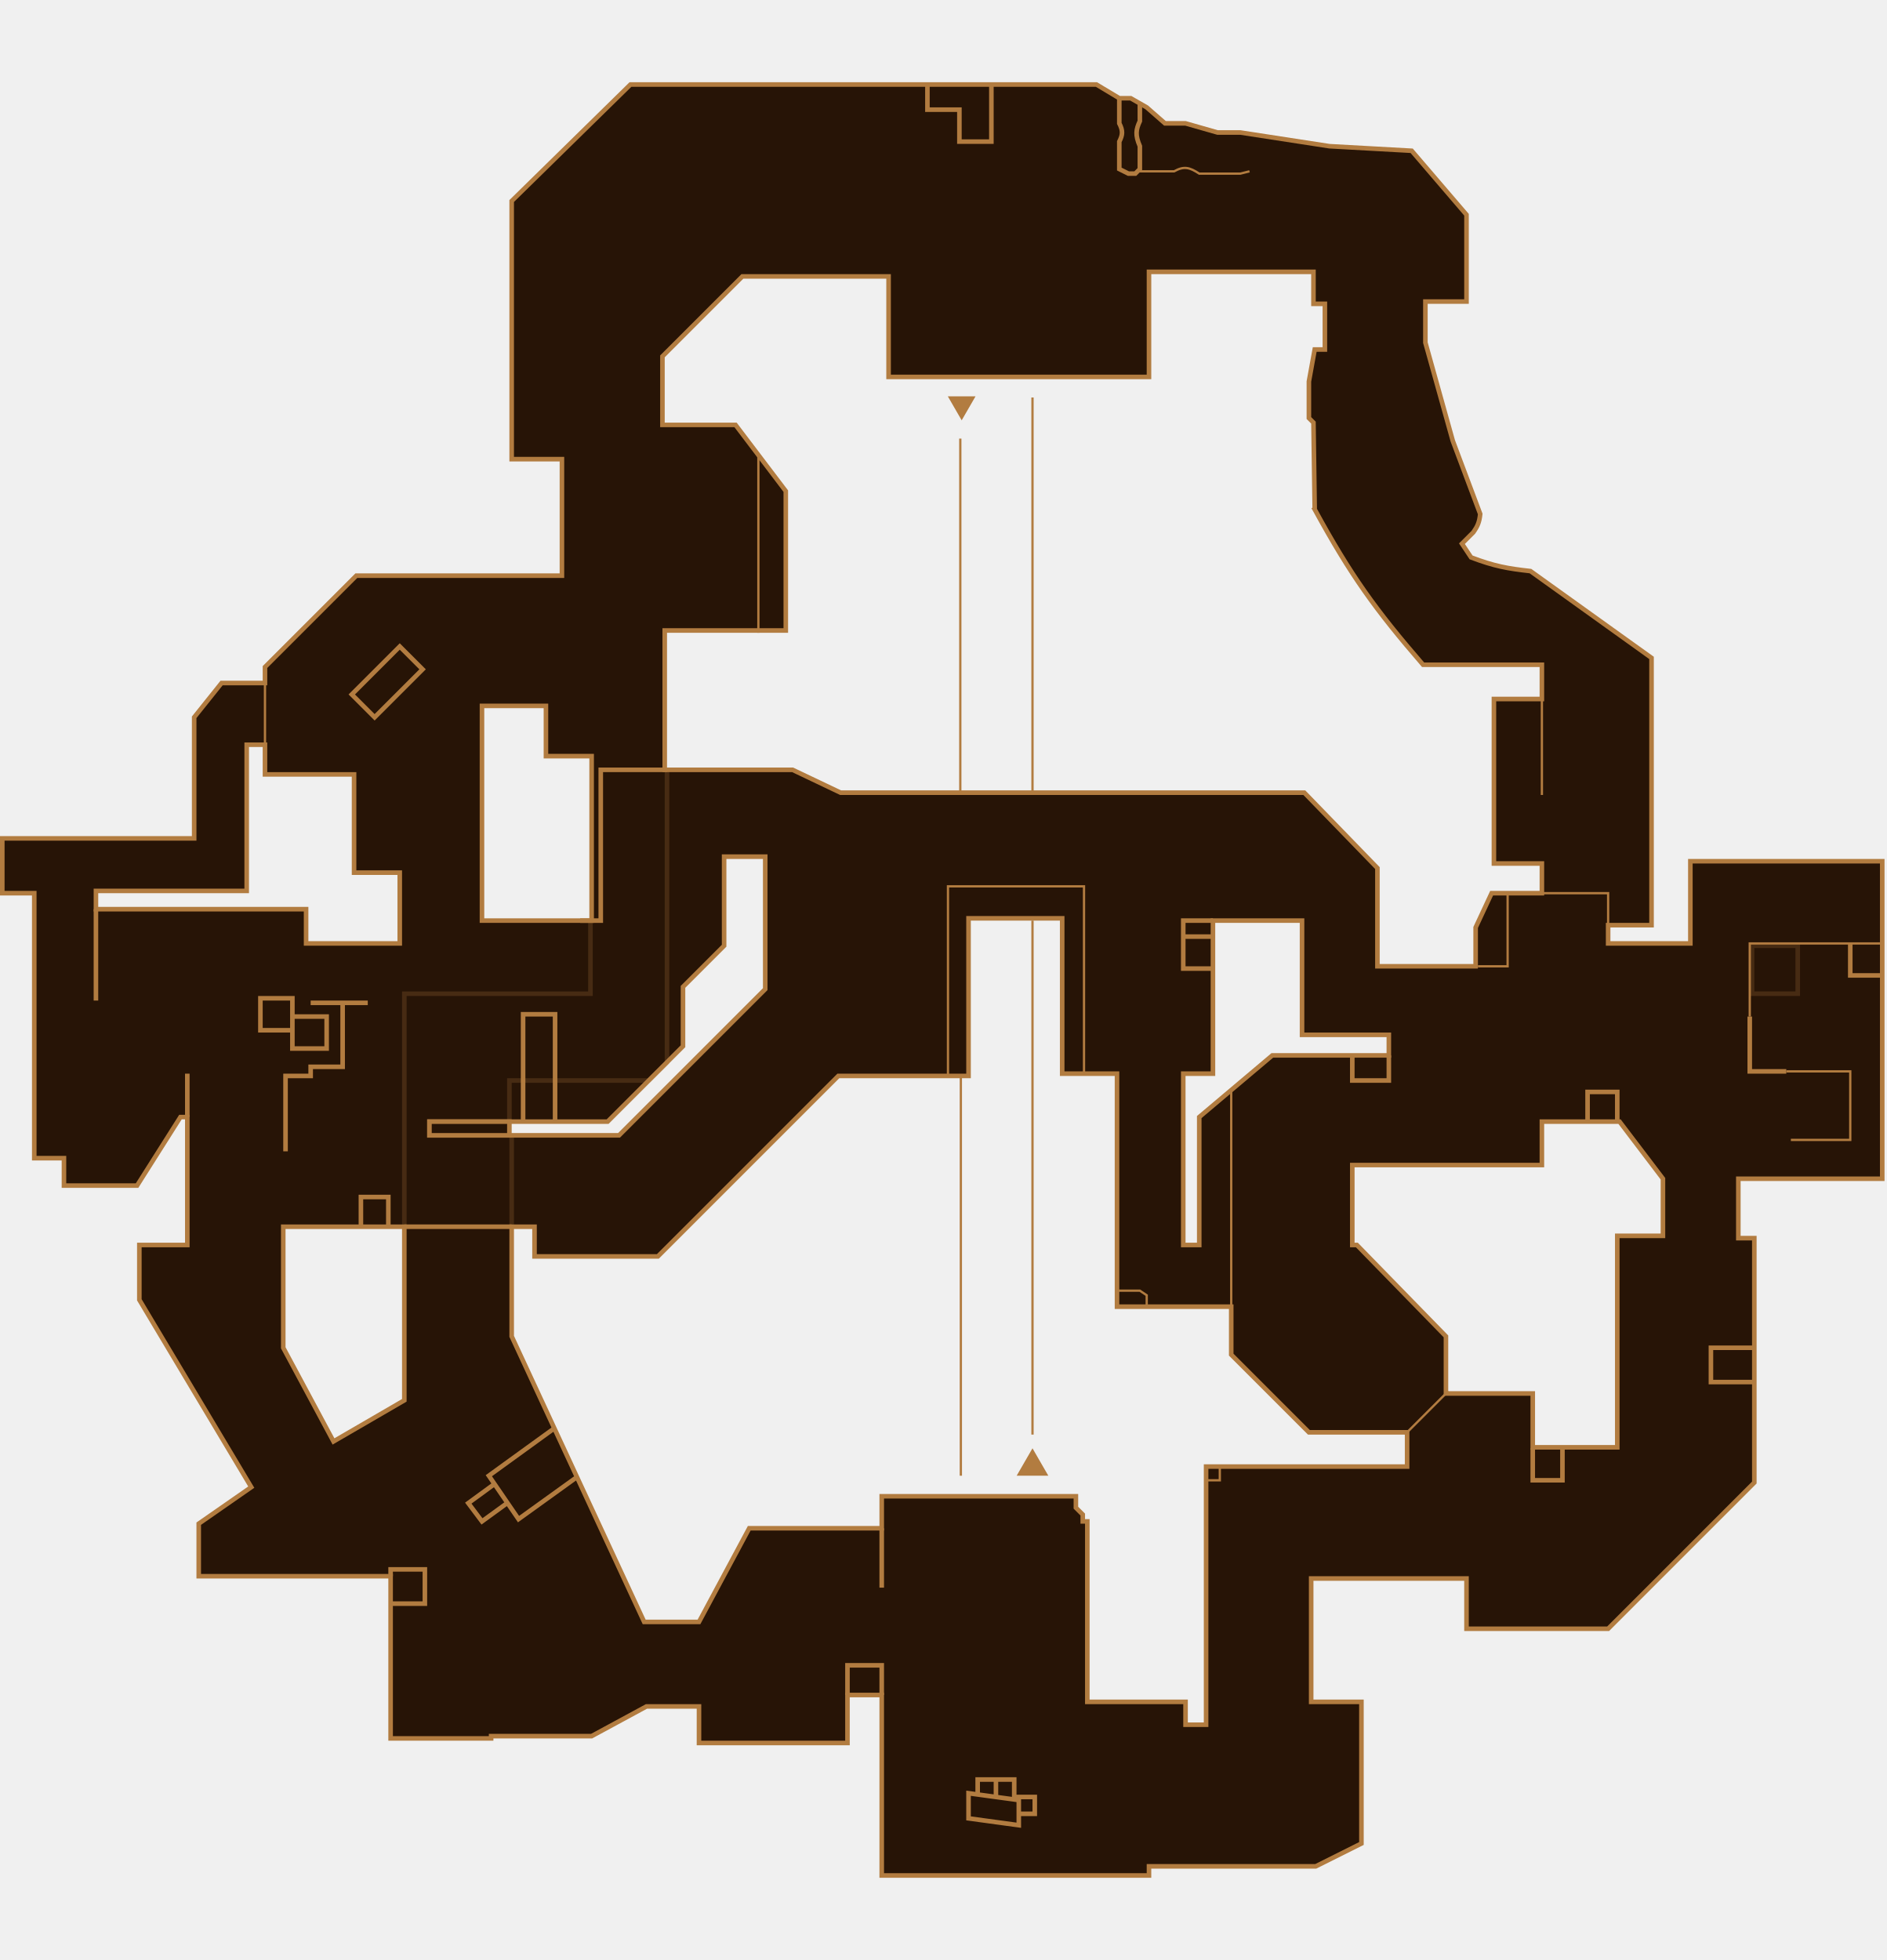
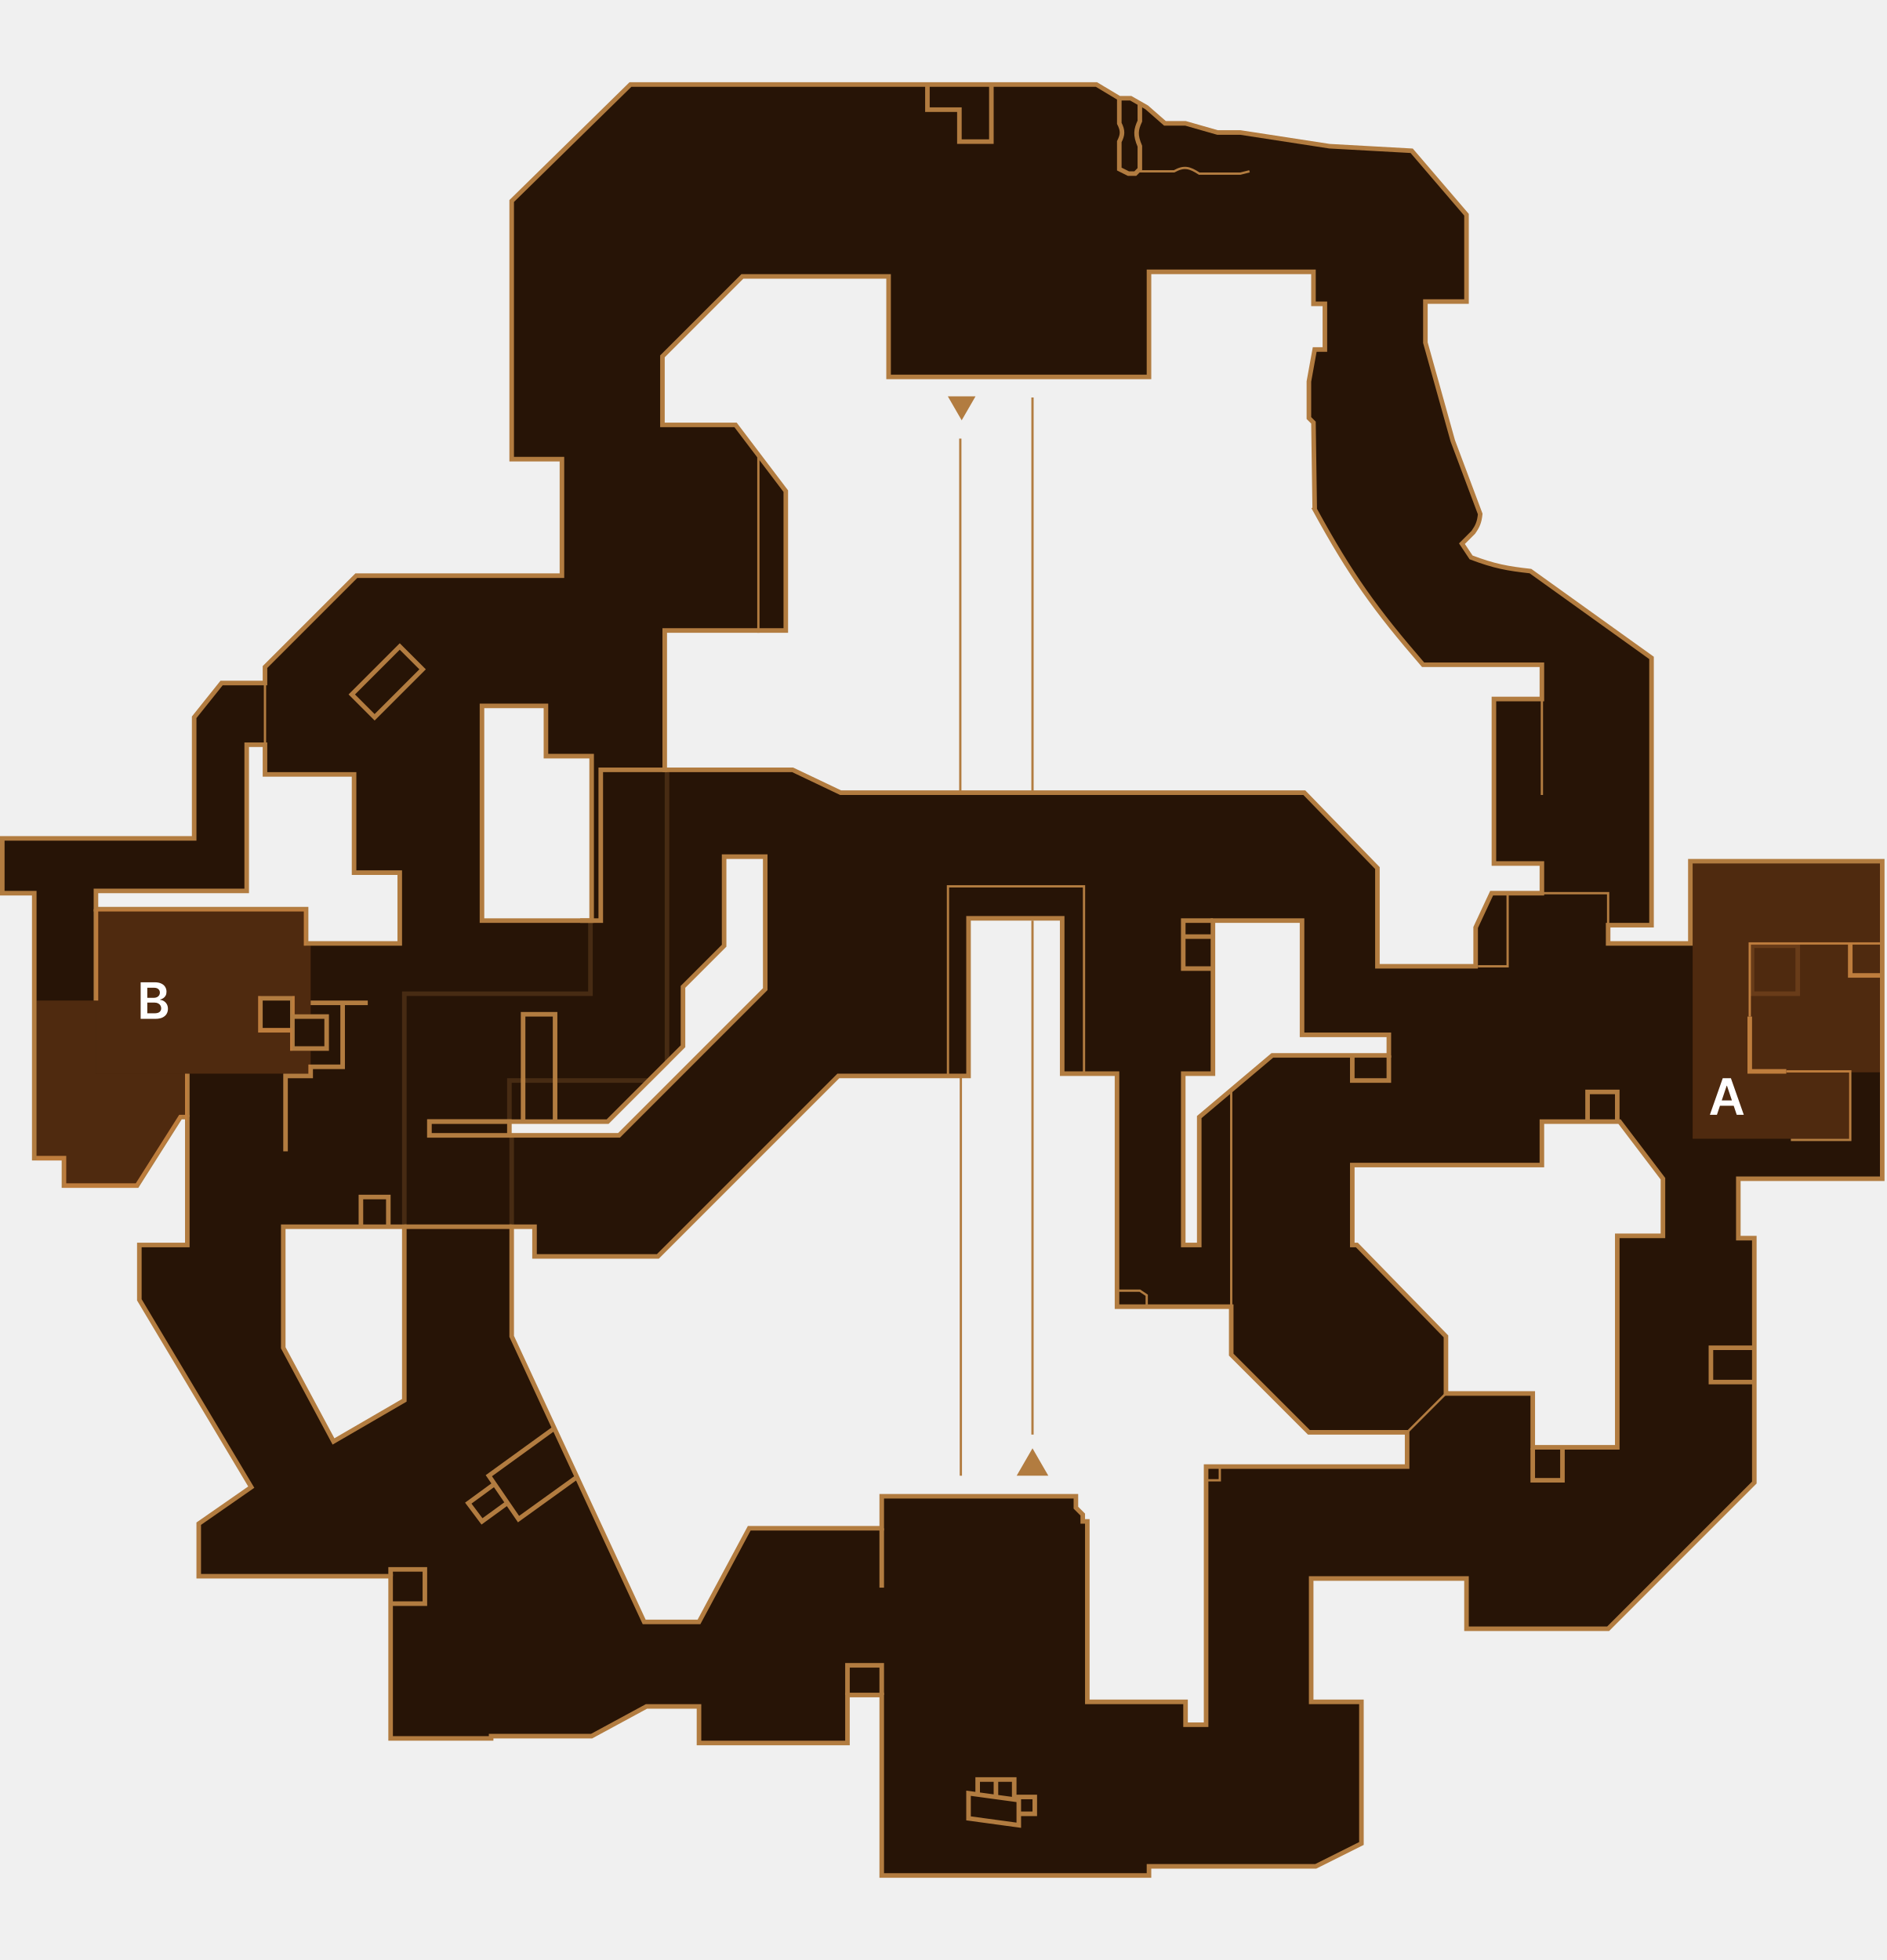
<svg xmlns="http://www.w3.org/2000/svg" width="413" height="429" viewBox="0 0 413 429" fill="none">
  <path fill-rule="evenodd" clip-rule="evenodd" d="M43.5 345V333.5L55 325.5L30.5 284.5V272.5H41V244.5H39.5L30 259.5H14V253.5H7.5V195.5H0.5V183.5H42.5V157L48.5 149.5H58V146L78 126H123V100.5H112V44L138 18.5H240L245 21.5H247.5L251 23.5L255 27H259.5L266.5 29H271.5L291 32L309 33L321 47V66H312V75L318 96.5L324 112.5C323.813 114.309 323.436 115.155 322.5 116.5L320 119L322 122C327.11 123.936 329.951 124.438 335 125L361.5 144V202.5H352V206.5H370V188.5H412V258H380.5V271H384V324.5L352 356.5H321V345.5H287V372.5H298V403.5L288 408.5H251.5V410.5H193V371H185.5V381.5H153V373.5H141.5L129.5 380H107.5V380.5H85.5V345H43.5ZM301.5 211.5H323V203L326.5 195.5H337.5V189H327V153H337.5V145.5H311.5C301.053 133.418 295.703 125.999 287.773 111.5L287.5 92.5L286.5 91.5V83.5L287.773 76.5H290V66.5H287.5V59.5H251.5V82.5H194.5V60.5H162.5L145 78V93H161L172 107.5V138H145.5V168.5H173.5L184 173.5H285.5L301.5 190V211.5ZM259 235V272.5H262.5V244.5L278.5 231H304V226.5H285V201.5H265.5V235H259ZM316.5 292.5V305H335.5V316.785H354V270.5H364V258L354.5 245.5H337.5V255H296V272.5H297L316.5 292.5ZM94 245.5H133L149.5 229V216L158.5 207V187.5H167.5V216.5L135.5 248.5H94V245.5ZM73 315.5L62 295V268.5H88.5V306.5L73 315.5ZM112 268.5H117V275H144L183.5 235.5H212V201H232.5V235H244.5V286H269.5V296.5L286.5 313.5H308V321H264V377.5H259.5V372.5H238V333H237V331.5L235.5 330V327.5H193V334.5H164L153 355H141L112 292.5V268.5ZM105.5 154.5V201.5H129.5V165.5H119.5V154.5H105.5ZM67 199H21V195H54V163H58V169.5H77.5V191H87.5V206.5H67V199Z" fill="#271406" />
  <path d="M43.5 333.5L43.215 333.09L43 333.239V333.5H43.5ZM43.5 345H43V345.5H43.5V345ZM55 325.5L55.285 325.91L55.669 325.644L55.429 325.244L55 325.5ZM30.5 284.5H30V284.638L30.071 284.756L30.5 284.5ZM30.5 272.5V272H30V272.5H30.5ZM41 272.5V273H41.5V272.5H41ZM41 244.5H41.5V244H41V244.5ZM39.5 244.5V244H39.225L39.078 244.232L39.5 244.5ZM30 259.5V260H30.275L30.422 259.768L30 259.5ZM14 259.5H13.5V260H14V259.5ZM14 253.5H14.5V253H14V253.5ZM7.5 253.5H7V254H7.5V253.5ZM7.5 195.5H8V195H7.5V195.5ZM0.5 195.5H0V196H0.5V195.5ZM0.5 183.5V183H0V183.5H0.5ZM42.5 183.5V184H43V183.5H42.5ZM42.5 157L42.11 156.688L42 156.825V157H42.5ZM48.5 149.5V149H48.26L48.11 149.188L48.5 149.5ZM58 149.5V150H58.5V149.5H58ZM58 146L57.646 145.646L57.5 145.793V146H58ZM78 126V125.5H77.793L77.646 125.646L78 126ZM123 126V126.5H123.5V126H123ZM123 100.5H123.5V100H123V100.5ZM112 100.5H111.5V101H112V100.5ZM112 44L111.65 43.643L111.5 43.79V44H112ZM138 18.5V18H137.796L137.65 18.143L138 18.5ZM240 18.5L240.257 18.071L240.138 18H240V18.5ZM245 21.5L244.743 21.929L244.862 22H245V21.5ZM247.5 21.5L247.748 21.066L247.633 21H247.5V21.5ZM251 23.5L251.329 23.124L251.292 23.091L251.248 23.066L251 23.5ZM255 27L254.671 27.376L254.812 27.5H255V27ZM259.5 27L259.637 26.519L259.57 26.5H259.5V27ZM266.5 29L266.363 29.481L266.43 29.5H266.5V29ZM271.5 29L271.576 28.506L271.538 28.5H271.5V29ZM291 32L290.924 32.494L290.948 32.498L290.972 32.499L291 32ZM309 33L309.38 32.675L309.241 32.513L309.028 32.501L309 33ZM321 47H321.5V46.815L321.38 46.675L321 47ZM321 66V66.5H321.5V66H321ZM312 66V65.5H311.5V66H312ZM312 75H311.5V75.069L311.518 75.134L312 75ZM318 96.5L317.518 96.634L317.524 96.655L317.532 96.676L318 96.5ZM324 112.5L324.497 112.551L324.509 112.435L324.468 112.324L324 112.5ZM322.5 116.5L322.854 116.854L322.885 116.822L322.91 116.786L322.5 116.5ZM320 119L319.646 118.646L319.357 118.936L319.584 119.277L320 119ZM322 122L321.584 122.277L321.673 122.411L321.823 122.468L322 122ZM335 125L335.291 124.594L335.185 124.518L335.055 124.503L335 125ZM361.5 144H362V143.743L361.791 143.594L361.5 144ZM361.5 202.5V203H362V202.5H361.5ZM352 202.5V202H351.5V202.5H352ZM352 206.5H351.5V207H352V206.5ZM370 206.5V207H370.5V206.5H370ZM370 188.5V188H369.5V188.5H370ZM412 188.5H412.5V188H412V188.5ZM412 258V258.5H412.5V258H412ZM380.5 258V257.5H380V258H380.5ZM380.5 271H380V271.5H380.5V271ZM384 271H384.5V270.5H384V271ZM384 324.5L384.354 324.854L384.5 324.707V324.5H384ZM352 356.5V357H352.207L352.354 356.854L352 356.5ZM321 356.5H320.5V357H321V356.5ZM321 345.5H321.5V345H321V345.5ZM287 345.5V345H286.5V345.5H287ZM287 372.5H286.5V373H287V372.5ZM298 372.5H298.5V372H298V372.5ZM298 403.5L298.224 403.947L298.5 403.809V403.5H298ZM288 408.5V409H288.118L288.224 408.947L288 408.5ZM251.5 408.5V408H251V408.5H251.5ZM251.5 410.5V411H252V410.5H251.5ZM193 410.5H192.5V411H193V410.5ZM193 371H193.5V370.5H193V371ZM185.5 371V370.5H185V371H185.5ZM185.5 381.5V382H186V381.5H185.5ZM153 381.5H152.5V382H153V381.5ZM153 373.5H153.5V373H153V373.5ZM141.5 373.5V373H141.373L141.262 373.06L141.5 373.5ZM129.5 380V380.5H129.627L129.738 380.44L129.5 380ZM107.5 380V379.5H107V380H107.5ZM107.5 380.5V381H108V380.5H107.5ZM85.5 380.5H85V381H85.5V380.5ZM85.5 345H86V344.5H85.5V345ZM323 211.5V212H323.5V211.5H323ZM301.5 211.5H301V212H301.5V211.5ZM323 203L322.547 202.789L322.5 202.889V203H323ZM326.5 195.5V195H326.182L326.047 195.289L326.5 195.5ZM337.5 195.5V196H338V195.5H337.5ZM337.5 189H338V188.5H337.5V189ZM327 189H326.5V189.5H327V189ZM327 153V152.5H326.5V153H327ZM337.5 153V153.5H338V153H337.5ZM337.5 145.5H338V145H337.5V145.5ZM311.5 145.5L311.122 145.827L311.271 146H311.5V145.5ZM287.773 111.5L287.273 111.507L287.275 111.631L287.334 111.74L287.773 111.5ZM287.5 92.5L288 92.493L287.997 92.29L287.854 92.146L287.5 92.5ZM286.5 91.5H286V91.707L286.146 91.854L286.5 91.5ZM286.5 83.5L286.008 83.41L286 83.455V83.5H286.5ZM287.773 76.5V76H287.356L287.281 76.41L287.773 76.5ZM290 76.5V77H290.5V76.5H290ZM290 66.5H290.5V66H290V66.5ZM287.5 66.5H287V67H287.5V66.5ZM287.5 59.5H288V59H287.5V59.5ZM251.5 59.5V59H251V59.5H251.5ZM251.5 82.5V83H252V82.5H251.5ZM194.5 82.5H194V83H194.5V82.5ZM194.5 60.5H195V60H194.5V60.5ZM162.5 60.5V60H162.293L162.146 60.146L162.5 60.5ZM145 78L144.646 77.646L144.5 77.793V78H145ZM145 93H144.5V93.5H145V93ZM161 93L161.398 92.698L161.248 92.5H161V93ZM172 107.5H172.5V107.332L172.398 107.198L172 107.5ZM172 138V138.5H172.5V138H172ZM145.5 138V137.5H145V138H145.5ZM145.5 168.5H145V169H145.5V168.5ZM173.5 168.5L173.715 168.049L173.613 168H173.5V168.5ZM184 173.5L183.785 173.951L183.887 174H184V173.5ZM285.5 173.5L285.859 173.152L285.712 173H285.5V173.5ZM301.5 190H302V189.797L301.859 189.652L301.5 190ZM259 272.5H258.5V273H259V272.5ZM259 235V234.5H258.5V235H259ZM262.5 272.5V273H263V272.5H262.5ZM262.5 244.5L262.178 244.118L262 244.268V244.5H262.5ZM278.5 231V230.5H278.317L278.178 230.618L278.5 231ZM304 231V231.5H304.5V231H304ZM304 226.5H304.5V226H304V226.5ZM285 226.5H284.5V227H285V226.5ZM285 201.5H285.5V201H285V201.5ZM265.5 201.5V201H265V201.5H265.5ZM265.5 235V235.5H266V235H265.5ZM316.5 305H316V305.5H316.5V305ZM316.5 292.5H317V292.297L316.858 292.151L316.5 292.5ZM335.5 305H336V304.5H335.5V305ZM335.5 316.785H335V317.285H335.5V316.785ZM354 316.785V317.285H354.5V316.785H354ZM354 270.5V270H353.5V270.5H354ZM364 270.5V271H364.5V270.5H364ZM364 258H364.5V257.832L364.398 257.697L364 258ZM354.5 245.5L354.898 245.197L354.748 245H354.5V245.5ZM337.5 245.5V245H337V245.5H337.5ZM337.5 255V255.5H338V255H337.5ZM296 255V254.5H295.5V255H296ZM296 272.5H295.5V273H296V272.5ZM297 272.5L297.358 272.151L297.211 272H297V272.5ZM133 245.5V246H133.207L133.354 245.854L133 245.5ZM94 245.5V245H93.5V245.5H94ZM149.5 229L149.854 229.354L150 229.207V229H149.5ZM149.5 216L149.146 215.646L149 215.793V216H149.5ZM158.5 207L158.854 207.354L159 207.207V207H158.5ZM158.5 187.5V187H158V187.5H158.5ZM167.5 187.5H168V187H167.5V187.5ZM167.5 216.5L167.854 216.854L168 216.707V216.5H167.5ZM135.5 248.5V249H135.707L135.854 248.854L135.5 248.5ZM94 248.5H93.5V249H94V248.5ZM62 295H61.5V295.126L61.559 295.236L62 295ZM73 315.5L72.559 315.736L72.804 316.192L73.251 315.932L73 315.5ZM62 268.5V268H61.5V268.5H62ZM88.5 268.5H89V268H88.5V268.5ZM88.5 306.5L88.751 306.932L89 306.788V306.5H88.5ZM117 268.5H117.5V268H117V268.5ZM112 268.5V268H111.5V268.5H112ZM117 275H116.5V275.5H117V275ZM144 275V275.5H144.207L144.354 275.354L144 275ZM183.5 235.5V235H183.293L183.146 235.146L183.5 235.5ZM212 235.5V236H212.5V235.5H212ZM212 201V200.5H211.5V201H212ZM232.5 201H233V200.5H232.5V201ZM232.5 235H232V235.5H232.5V235ZM244.5 235H245V234.5H244.5V235ZM244.5 286H244V286.5H244.5V286ZM269.5 286H270V285.5H269.5V286ZM269.5 296.5H269V296.707L269.146 296.854L269.5 296.5ZM286.5 313.5L286.146 313.854L286.293 314H286.5V313.5ZM308 313.5H308.5V313H308V313.5ZM308 321V321.5H308.5V321H308ZM264 321V320.5H263.5V321H264ZM264 377.5V378H264.5V377.5H264ZM259.5 377.5H259V378H259.5V377.5ZM259.5 372.5H260V372H259.5V372.5ZM238 372.5H237.5V373H238V372.5ZM238 333H238.5V332.5H238V333ZM237 333H236.5V333.5H237V333ZM237 331.5H237.5V331.293L237.354 331.146L237 331.5ZM235.5 330H235V330.207L235.146 330.354L235.5 330ZM235.5 327.5H236V327H235.5V327.5ZM193 327.5V327H192.5V327.5H193ZM193 334.5V335H193.5V334.5H193ZM164 334.5V334H163.701L163.559 334.264L164 334.5ZM153 355V355.5H153.299L153.441 355.236L153 355ZM141 355L140.546 355.21L140.681 355.5H141V355ZM112 292.5H111.5V292.61L111.546 292.71L112 292.5ZM105.5 201.5H105V202H105.5V201.5ZM105.5 154.5V154H105V154.5H105.5ZM129.5 201.5V202H130V201.5H129.5ZM129.5 165.5H130V165H129.5V165.5ZM119.5 165.5H119V166H119.5V165.5ZM119.5 154.5H120V154H119.5V154.5ZM21 199H20.5V199.5H21V199ZM67 199H67.5V198.5H67V199ZM21 195V194.5H20.5V195H21ZM54 195V195.5H54.5V195H54ZM54 163V162.5H53.5V163H54ZM58 163H58.5V162.5H58V163ZM58 169.5H57.5V170H58V169.5ZM77.5 169.5H78V169H77.5V169.5ZM77.5 191H77V191.5H77.5V191ZM87.5 191H88V190.5H87.5V191ZM87.5 206.5V207H88V206.5H87.5ZM67 206.5H66.5V207H67V206.5ZM43 333.5V345H44V333.5H43ZM54.715 325.09L43.215 333.09L43.785 333.91L55.285 325.91L54.715 325.09ZM30.071 284.756L54.571 325.756L55.429 325.244L30.929 284.244L30.071 284.756ZM30 272.5V284.5H31V272.5H30ZM41 272H30.5V273H41V272ZM40.5 244.5V272.5H41.5V244.5H40.5ZM39.5 245H41V244H39.5V245ZM30.422 259.768L39.922 244.768L39.078 244.232L29.578 259.232L30.422 259.768ZM14 260H30V259H14V260ZM13.5 253.5V259.5H14.5V253.5H13.5ZM7.5 254H14V253H7.5V254ZM7 195.5V253.5H8V195.5H7ZM0.5 196H7.5V195H0.5V196ZM0 183.5V195.5H1V183.5H0ZM42.5 183H0.5V184H42.5V183ZM42 157V183.5H43V157H42ZM48.11 149.188L42.11 156.688L42.89 157.312L48.89 149.812L48.11 149.188ZM58 149H48.5V150H58V149ZM57.5 146V149.5H58.5V146H57.5ZM77.646 125.646L57.646 145.646L58.354 146.354L78.354 126.354L77.646 125.646ZM123 125.5H78V126.5H123V125.5ZM122.5 100.5V126H123.5V100.5H122.5ZM112 101H123V100H112V101ZM111.5 44V100.5H112.5V44H111.5ZM137.65 18.143L111.65 43.643L112.35 44.357L138.35 18.857L137.65 18.143ZM240 18H138V19H240V18ZM245.257 21.071L240.257 18.071L239.743 18.929L244.743 21.929L245.257 21.071ZM247.5 21H245V22H247.5V21ZM251.248 23.066L247.748 21.066L247.252 21.934L250.752 23.934L251.248 23.066ZM255.329 26.624L251.329 23.124L250.671 23.876L254.671 27.376L255.329 26.624ZM259.5 26.5H255V27.5H259.5V26.5ZM266.637 28.519L259.637 26.519L259.363 27.481L266.363 29.481L266.637 28.519ZM271.5 28.5H266.5V29.5H271.5V28.5ZM291.076 31.506L271.576 28.506L271.424 29.494L290.924 32.494L291.076 31.506ZM309.028 32.501L291.028 31.501L290.972 32.499L308.972 33.499L309.028 32.501ZM321.38 46.675L309.38 32.675L308.62 33.325L320.62 47.325L321.38 46.675ZM321.5 66V47H320.5V66H321.5ZM312 66.5H321V65.5H312V66.5ZM312.5 75V66H311.5V75H312.5ZM318.482 96.366L312.482 74.866L311.518 75.134L317.518 96.634L318.482 96.366ZM324.468 112.324L318.468 96.324L317.532 96.676L323.532 112.676L324.468 112.324ZM322.91 116.786C323.388 116.1 323.742 115.514 323.997 114.855C324.253 114.193 324.401 113.482 324.497 112.551L323.503 112.449C323.412 113.327 323.278 113.943 323.065 114.493C322.851 115.045 322.549 115.555 322.09 116.214L322.91 116.786ZM320.354 119.354L322.854 116.854L322.146 116.146L319.646 118.646L320.354 119.354ZM322.416 121.723L320.416 118.723L319.584 119.277L321.584 122.277L322.416 121.723ZM335.055 124.503C330.034 123.944 327.237 123.449 322.177 121.532L321.823 122.468C326.983 124.423 329.867 124.932 334.945 125.497L335.055 124.503ZM361.791 143.594L335.291 124.594L334.709 125.406L361.209 144.406L361.791 143.594ZM362 202.5V144H361V202.5H362ZM352 203H361.5V202H352V203ZM352.5 206.5V202.5H351.5V206.5H352.5ZM370 206H352V207H370V206ZM369.5 188.5V206.5H370.5V188.5H369.5ZM412 188H370V189H412V188ZM412.5 258V188.5H411.5V258H412.5ZM380.5 258.5H412V257.5H380.5V258.5ZM381 271V258H380V271H381ZM384 270.5H380.5V271.5H384V270.5ZM384.5 324.5V271H383.5V324.5H384.5ZM352.354 356.854L384.354 324.854L383.646 324.146L351.646 356.146L352.354 356.854ZM321 357H352V356H321V357ZM320.5 345.5V356.5H321.5V345.5H320.5ZM287 346H321V345H287V346ZM287.5 372.5V345.5H286.5V372.5H287.5ZM298 372H287V373H298V372ZM298.5 403.5V372.5H297.5V403.5H298.5ZM288.224 408.947L298.224 403.947L297.776 403.053L287.776 408.053L288.224 408.947ZM251.5 409H288V408H251.5V409ZM252 410.5V408.5H251V410.5H252ZM193 411H251.5V410H193V411ZM192.5 371V410.5H193.5V371H192.5ZM185.5 371.5H193V370.5H185.5V371.5ZM186 381.5V371H185V381.5H186ZM153 382H185.5V381H153V382ZM152.5 373.5V381.5H153.5V373.5H152.5ZM141.5 374H153V373H141.5V374ZM129.738 380.44L141.738 373.94L141.262 373.06L129.262 379.56L129.738 380.44ZM107.5 380.5H129.5V379.5H107.5V380.5ZM108 380.5V380H107V380.5H108ZM85.5 381H107.5V380H85.5V381ZM85 345V380.5H86V345H85ZM43.5 345.5H85.5V344.5H43.5V345.5ZM323 211H301.5V212H323V211ZM322.5 203V211.5H323.5V203H322.5ZM326.047 195.289L322.547 202.789L323.453 203.211L326.953 195.711L326.047 195.289ZM337.5 195H326.5V196H337.5V195ZM337 189V195.5H338V189H337ZM327 189.5H337.5V188.5H327V189.5ZM326.5 153V189H327.5V153H326.5ZM337.5 152.5H327V153.5H337.5V152.5ZM337 145.5V153H338V145.5H337ZM311.5 146H337.5V145H311.5V146ZM287.334 111.74C295.283 126.273 300.654 133.721 311.122 145.827L311.878 145.173C301.452 133.115 296.122 125.725 288.212 111.26L287.334 111.74ZM287 92.507L287.273 111.507L288.273 111.493L288 92.493L287 92.507ZM286.146 91.854L287.146 92.854L287.854 92.146L286.854 91.146L286.146 91.854ZM286 83.5V91.5H287V83.5H286ZM287.281 76.41L286.008 83.41L286.992 83.59L288.265 76.59L287.281 76.41ZM290 76H287.773V77H290V76ZM289.5 66.5V76.5H290.5V66.5H289.5ZM287.5 67H290V66H287.5V67ZM287 59.5V66.5H288V59.5H287ZM251.5 60H287.5V59H251.5V60ZM252 82.5V59.5H251V82.5H252ZM194.5 83H251.5V82H194.5V83ZM194 60.5V82.5H195V60.5H194ZM162.5 61H194.5V60H162.5V61ZM145.354 78.354L162.854 60.854L162.146 60.146L144.646 77.646L145.354 78.354ZM145.5 93V78H144.5V93H145.5ZM161 92.5H145V93.5H161V92.5ZM172.398 107.198L161.398 92.698L160.602 93.302L171.602 107.802L172.398 107.198ZM172.5 138V107.5H171.5V138H172.5ZM145.5 138.5H172V137.5H145.5V138.5ZM146 168.5V138H145V168.5H146ZM173.5 168H145.5V169H173.5V168ZM184.215 173.049L173.715 168.049L173.285 168.951L183.785 173.951L184.215 173.049ZM285.5 173H184V174H285.5V173ZM301.859 189.652L285.859 173.152L285.141 173.848L301.141 190.348L301.859 189.652ZM302 211.5V190H301V211.5H302ZM259.5 272.5V235H258.5V272.5H259.5ZM262.5 272H259V273H262.5V272ZM262 244.5V272.5H263V244.5H262ZM278.178 230.618L262.178 244.118L262.822 244.882L278.822 231.382L278.178 230.618ZM304 230.5H278.5V231.5H304V230.5ZM303.5 226.5V231H304.5V226.5H303.5ZM285 227H304V226H285V227ZM284.5 201.5V226.5H285.5V201.5H284.5ZM265.5 202H285V201H265.5V202ZM266 235V201.5H265V235H266ZM259 235.5H265.5V234.5H259V235.5ZM317 305V292.5H316V305H317ZM335.5 304.5H316.5V305.5H335.5V304.5ZM336 316.785V305H335V316.785H336ZM354 316.285H335.5V317.285H354V316.285ZM353.5 270.5V316.785H354.5V270.5H353.5ZM364 270H354V271H364V270ZM363.5 258V270.5H364.5V258H363.5ZM354.102 245.803L363.602 258.303L364.398 257.697L354.898 245.197L354.102 245.803ZM337.5 246H354.5V245H337.5V246ZM338 255V245.5H337V255H338ZM296 255.5H337.5V254.5H296V255.5ZM296.5 272.5V255H295.5V272.5H296.5ZM297 272H296V273H297V272ZM316.858 292.151L297.358 272.151L296.642 272.849L316.142 292.849L316.858 292.151ZM133 245H94V246H133V245ZM149.146 228.646L132.646 245.146L133.354 245.854L149.854 229.354L149.146 228.646ZM149 216V229H150V216H149ZM158.146 206.646L149.146 215.646L149.854 216.354L158.854 207.354L158.146 206.646ZM158 187.5V207H159V187.5H158ZM167.5 187H158.5V188H167.5V187ZM168 216.5V187.5H167V216.5H168ZM135.854 248.854L167.854 216.854L167.146 216.146L135.146 248.146L135.854 248.854ZM94 249H135.5V248H94V249ZM93.5 245.5V248.5H94.5V245.5H93.5ZM61.559 295.236L72.559 315.736L73.441 315.264L62.441 294.764L61.559 295.236ZM61.5 268.5V295H62.5V268.5H61.5ZM88.5 268H62V269H88.5V268ZM89 306.5V268.5H88V306.5H89ZM73.251 315.932L88.751 306.932L88.249 306.068L72.749 315.068L73.251 315.932ZM117 268H112V269H117V268ZM117.5 275V268.5H116.5V275H117.5ZM144 274.5H117V275.5H144V274.5ZM183.146 235.146L143.646 274.646L144.354 275.354L183.854 235.854L183.146 235.146ZM212 235H183.5V236H212V235ZM211.5 201V235.5H212.5V201H211.5ZM232.5 200.5H212V201.5H232.5V200.5ZM233 235V201H232V235H233ZM244.5 234.5H232.5V235.5H244.5V234.5ZM245 286V235H244V286H245ZM269.5 285.5H244.5V286.5H269.5V285.5ZM270 296.5V286H269V296.5H270ZM286.854 313.146L269.854 296.146L269.146 296.854L286.146 313.854L286.854 313.146ZM308 313H286.5V314H308V313ZM308.5 321V313.5H307.5V321H308.5ZM264 321.5H308V320.5H264V321.5ZM264.5 377.5V321H263.5V377.5H264.5ZM259.5 378H264V377H259.5V378ZM259 372.5V377.5H260V372.5H259ZM238 373H259.5V372H238V373ZM237.5 333V372.5H238.5V333H237.5ZM237 333.5H238V332.5H237V333.5ZM236.5 331.5V333H237.5V331.5H236.5ZM235.146 330.354L236.646 331.854L237.354 331.146L235.854 329.646L235.146 330.354ZM235 327.5V330H236V327.5H235ZM193 328H235.5V327H193V328ZM193.5 334.5V327.5H192.5V334.5H193.5ZM164 335H193V334H164V335ZM153.441 355.236L164.441 334.736L163.559 334.264L152.559 354.764L153.441 355.236ZM141 355.5H153V354.5H141V355.5ZM111.546 292.71L140.546 355.21L141.454 354.79L112.454 292.29L111.546 292.71ZM111.5 268.5V292.5H112.5V268.5H111.5ZM106 201.5V154.5H105V201.5H106ZM129.5 201H105.5V202H129.5V201ZM129 165.5V201.5H130V165.5H129ZM119.5 166H129.5V165H119.5V166ZM119 154.5V165.5H120V154.5H119ZM105.5 155H119.5V154H105.5V155ZM21 199.5H67V198.5H21V199.5ZM20.5 195V199H21.5V195H20.5ZM54 194.5H21V195.5H54V194.5ZM53.5 163V195H54.5V163H53.5ZM58 162.5H54V163.5H58V162.5ZM58.5 169.5V163H57.5V169.5H58.5ZM77.5 169H58V170H77.5V169ZM78 191V169.5H77V191H78ZM87.5 190.5H77.5V191.5H87.5V190.5ZM88 206.5V191H87V206.5H88ZM67 207H87.5V206H67V207ZM66.5 199V206.5H67.5V199H66.5ZM288.212 111.26C288.121 111.095 288.03 110.928 287.939 110.761L287.061 111.239C287.152 111.407 287.244 111.574 287.334 111.74L288.212 111.26Z" fill="#B27C40" />
  <path d="M249 37.5H257C259.197 36.283 260.395 36.643 262.5 38H271.5L273.5 37.5" stroke="#B27C40" stroke-width="0.5" />
  <path d="M62.5 252V235.5H68V233.5H75V219.5M75 219.5H68M75 219.5H80.5" stroke="#B27C40" />
  <path d="M335.5 317V324H342V317M384 295H374.5V302.5H384M77 152L87.5 141.5L92.5 146.5L82 157L77 152Z" stroke="#B27C40" />
  <path d="M88.5 268.5H112" stroke="#B27C40" />
  <path d="M111.5 248.5V245.5H94V248.5H111.5Z" fill="#271406" stroke="#B27C40" />
  <path d="M79 268.5V262H85V268.5M41 244.5V235M64 225.5H57V218.5H64V222.5M64 225.5V222.5M64 225.5V229.5H71.5V222.5H64M114.5 245.5V222H121.5V245.5M146 168.5H131.5V201.5H127M265.5 201.5H259V205M265.5 212H259V205M265.5 205H259" stroke="#B27C40" />
  <path d="M296 231V236.5H304V231M347.5 245.5V239H354V245.5M121.5 312.5L107 323L108.239 324.811M126 323.5L113.5 332.5L108.239 324.811M111 329L105.5 333L102.5 329L108.239 324.811" stroke="#B27C40" />
  <path d="M85.5 345V343.5H93V351H85.5M185.5 371V364.5H193V371M193 334.5V347.5M214 392.773L212 392.5V398L223 399.5V397M214 392.773V389.5H218M214 392.773L218 393.318M218 389.5V393.318M218 389.5H222V393.864M218 393.318L222 393.864M222 393.864L223 394V394.5M223 397H226.5V393.318H223V394.5M223 397V394.5" stroke="#B27C40" />
  <path d="M210.5 92L207.469 86.75H213.531L210.5 92Z" fill="#B27C40" />
  <path d="M226 317L229.464 323H222.536L226 317Z" fill="#B27C40" />
  <path d="M210.197 96V173.5M226 87V173.5M226 201.5V314M210.318 235.5V323" stroke="#B27C40" stroke-width="0.5" />
  <path d="M207.5 235.5V194H237.276V235M269.5 238.5V286M244.5 282.5H249.5L251 283.5V286M307.5 314L317 304.5M267 321V324H264M323.5 211.5H330V195.5M337.5 195.5H352V202.5M337.5 174V153" stroke="#B27C40" stroke-width="0.5" />
  <path d="M58 149.5V163M166 138.5V99.731M392 249.5H405V234.5H391M383 222.5V206.5H412" stroke="#B27C40" stroke-width="0.5" />
  <path d="M383 222.5V234.5H391" stroke="#B27C40" />
  <path d="M405 206.5V213.5H412M203 18.5V24H210V31H217V18.5M245 21.5V27C245.836 28.627 245.759 29.497 245 31V37L247 38H248.5L249.5 37V32C248.434 29.499 248.65 28.366 249.5 26.5V22.5" stroke="#B27C40" />
  <path d="M21 219V209V199" stroke="#B27C40" />
  <path d="M88.5 268.5V217.5H129.243V201.708M146 168.5V232.592L142 236.5H111.5V245.5M112 248.5V268.5" stroke="#B27C40" stroke-opacity="0.23" />
  <path d="M393.5 217.5V207H383.5V217.5H393.5Z" stroke="#B27C40" stroke-opacity="0.23" />
+   <path fill-rule="evenodd" clip-rule="evenodd" d="M411.5 189H370.5V249.245H405V234.701H411.5V189Z" fill="#F08234" fill-opacity="0.2" />
+   <path d="M375.816 244H374.27L377.086 236H378.875L381.695 244H380.148L378.012 237.641H377.949L375.816 244ZM375.867 240.863H380.086V242.027H375.867V240.863Z" fill="white" />
+   <path fill-rule="evenodd" clip-rule="evenodd" d="M21 219H8V254H14V260H29.923L40 244L41 245.588V235H21V219Z" fill="#F08234" fill-opacity="0.2" />
+   <path fill-rule="evenodd" clip-rule="evenodd" d="M67 199H21V235H68V230H64V225H57V218H64V222H68V207H67V199Z" fill="#F08234" fill-opacity="0.2" />
+   <path d="M30.789 223V215H33.852C34.43 215 34.91 215.091 35.293 215.273C35.678 215.453 35.966 215.699 36.156 216.012C36.349 216.324 36.445 216.678 36.445 217.074C36.445 217.4 36.383 217.678 36.258 217.91C36.133 218.139 35.965 218.326 35.754 218.469C35.543 218.612 35.307 218.715 35.047 218.777V218.855C35.331 218.871 35.603 218.958 35.863 219.117C36.126 219.273 36.341 219.495 36.508 219.781C36.675 220.068 36.758 220.414 36.758 220.82C36.758 221.234 36.658 221.607 36.457 221.937C36.257 222.266 35.954 222.525 35.551 222.715C35.147 222.905 34.639 223 34.027 223H30.789ZM32.238 221.789H33.797C34.323 221.789 34.702 221.689 34.934 221.488C35.168 221.285 35.285 221.025 35.285 220.707C35.285 220.47 35.227 220.257 35.109 220.066C34.992 219.874 34.825 219.723 34.609 219.613C34.393 219.501 34.135 219.445 33.836 219.445H32.238V221.789ZM32.238 218.402H33.672C33.922 218.402 34.147 218.357 34.348 218.266C34.548 218.172 34.706 218.04 34.82 217.871C34.938 217.699 34.996 217.496 34.996 217.262C34.996 216.952 34.887 216.697 34.668 216.496C34.452 216.296 34.13 216.195 33.703 216.195H32.238V218.402Z" fill="white" />
</svg>
